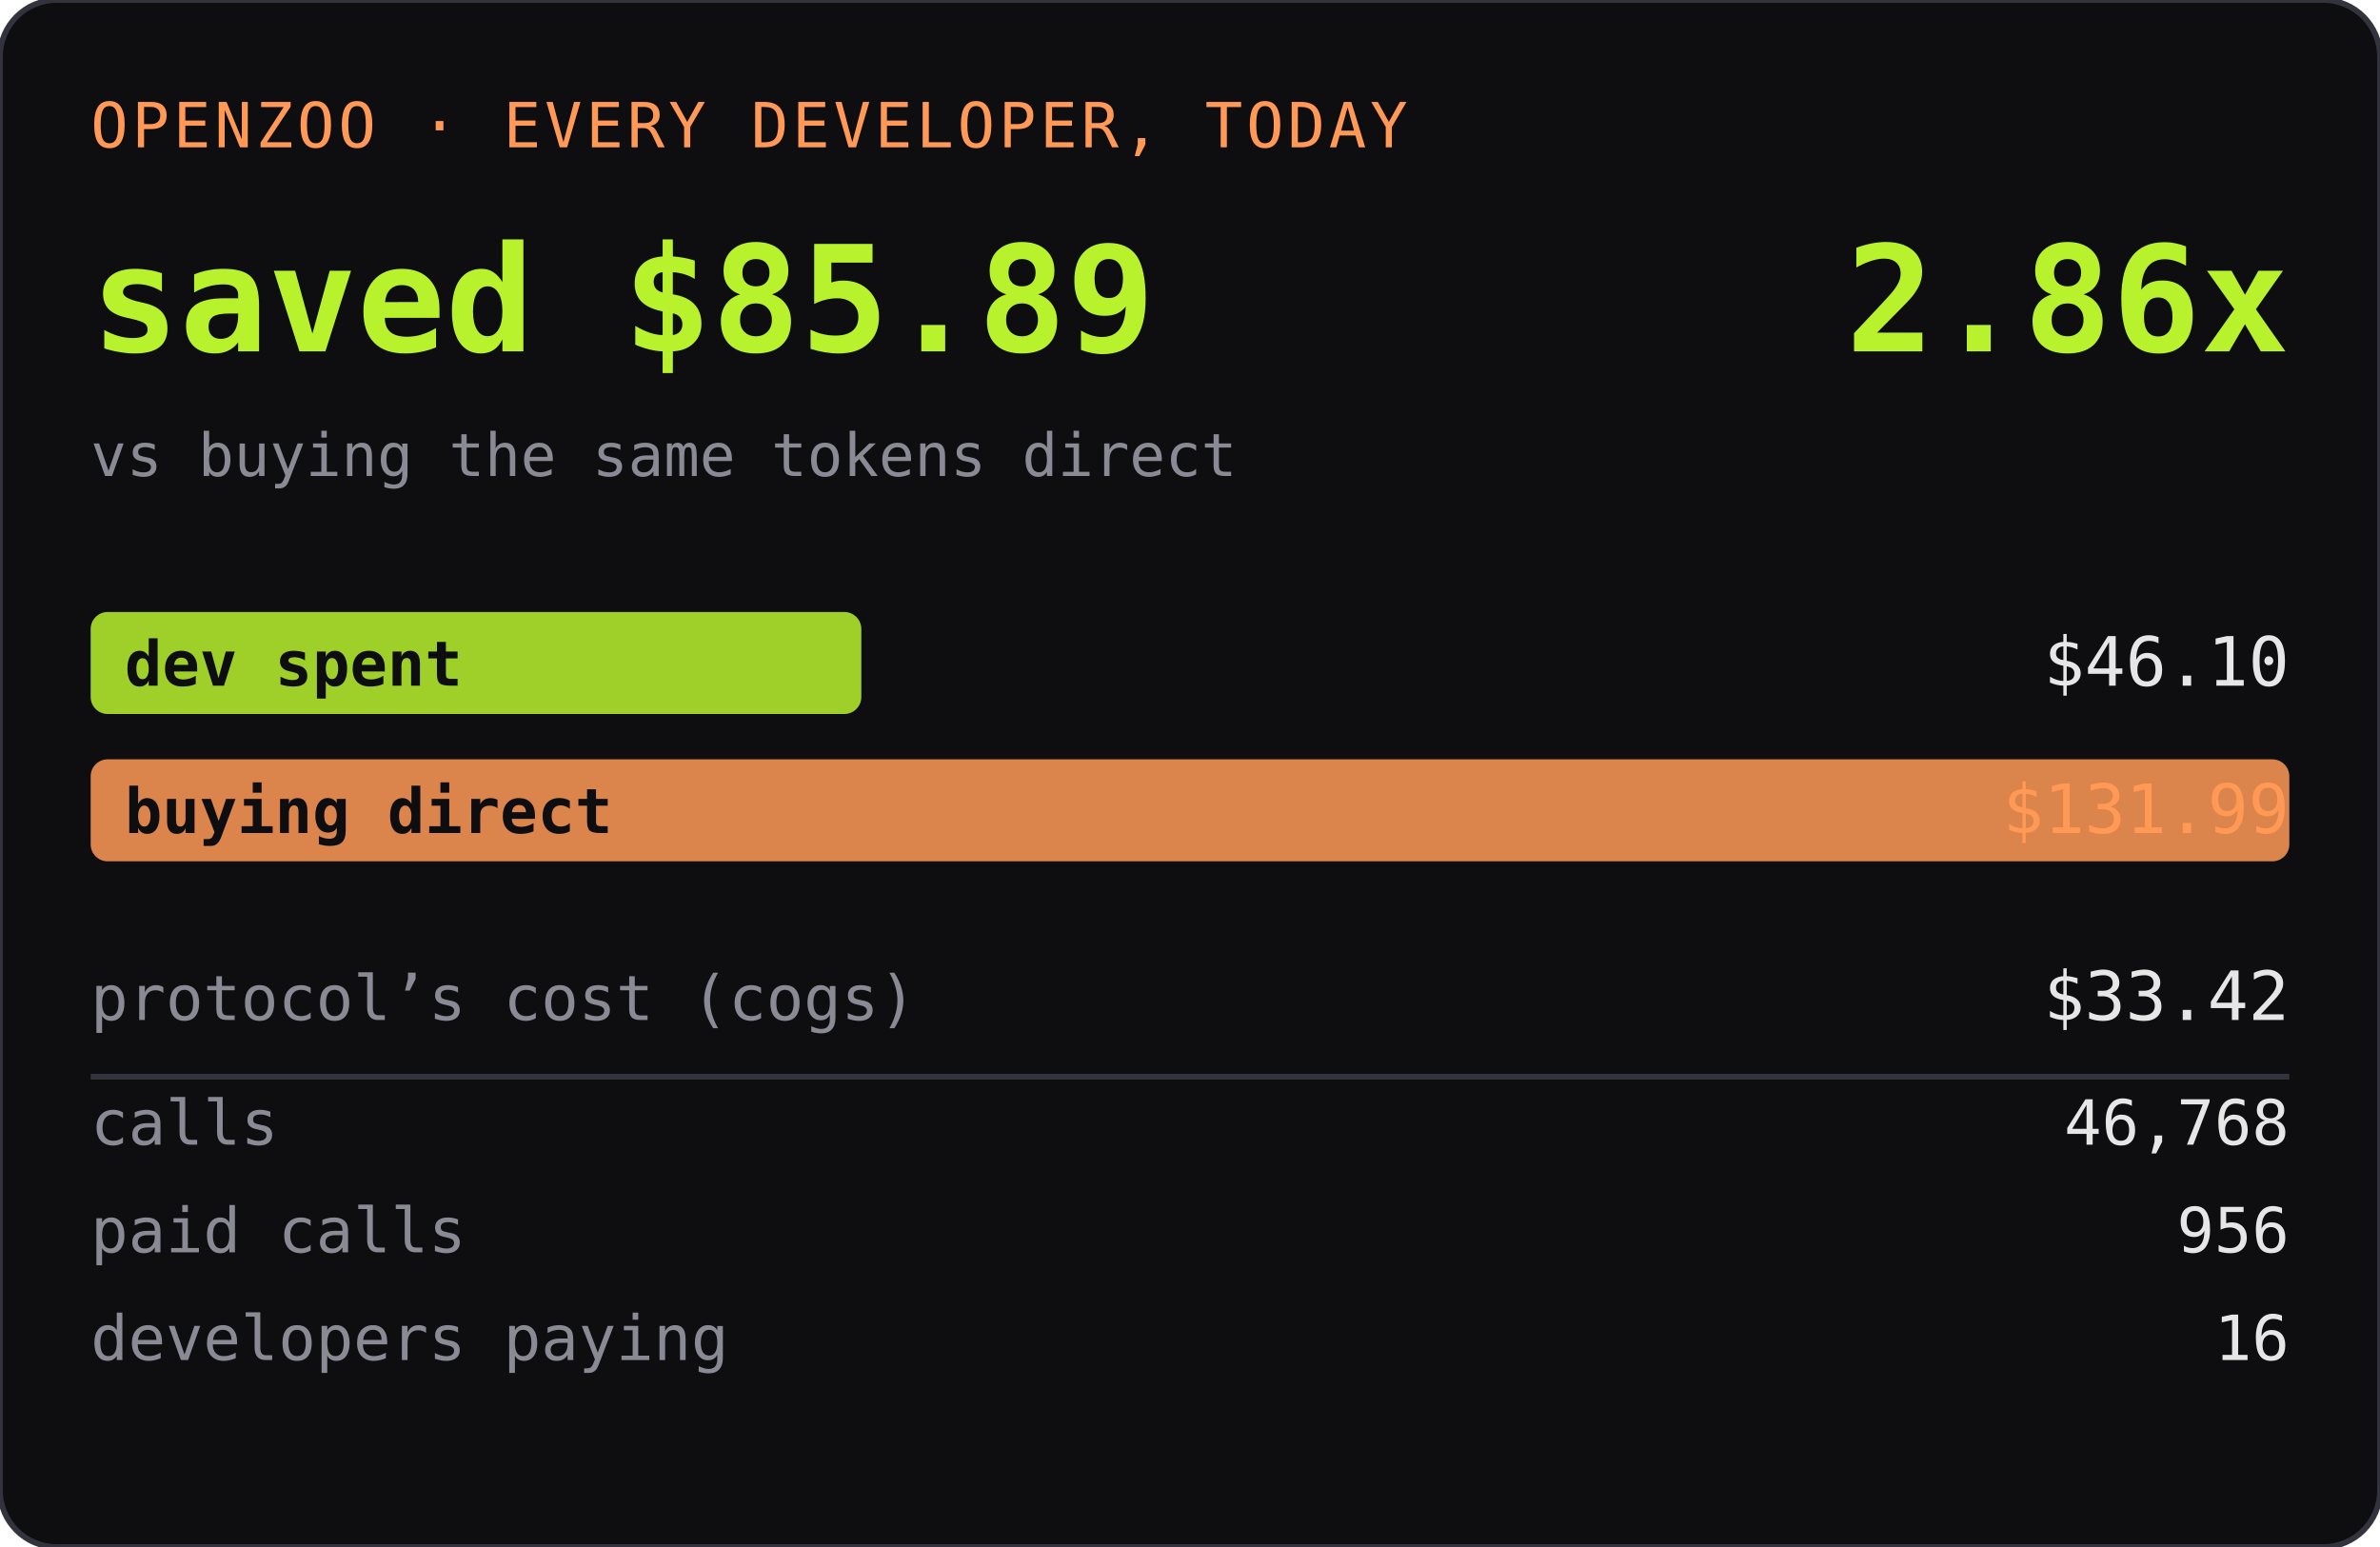
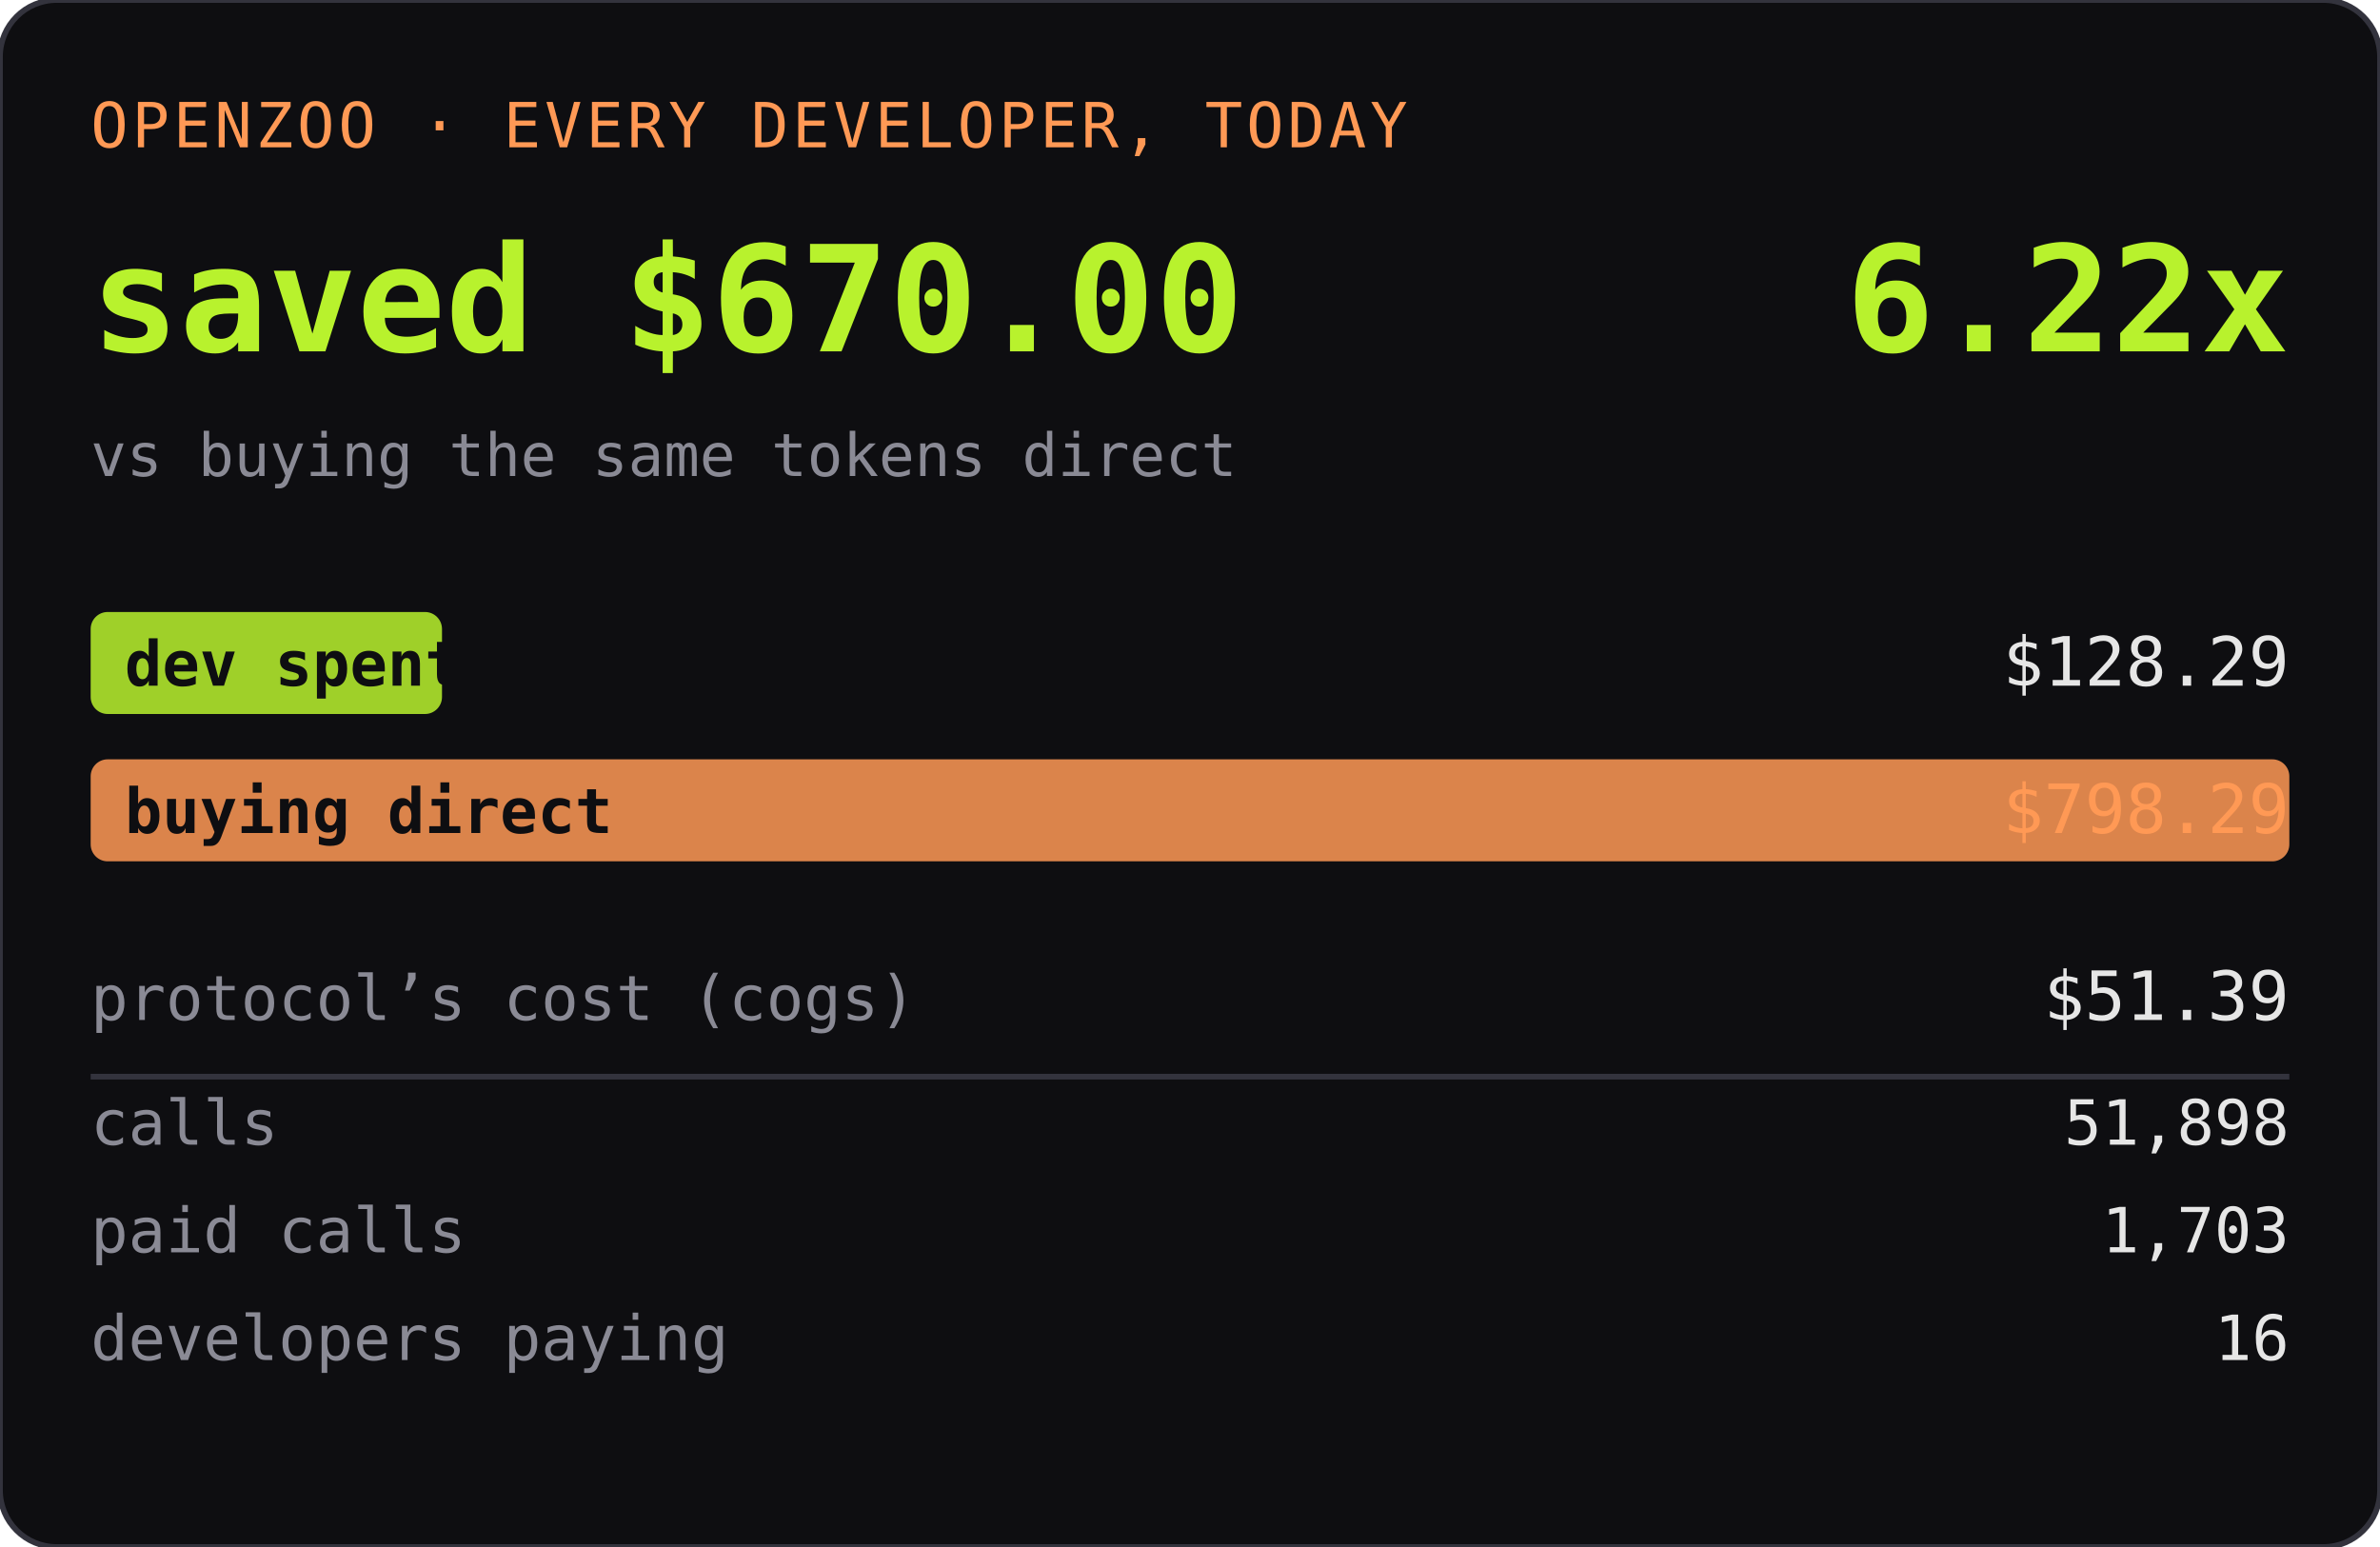
<svg xmlns="http://www.w3.org/2000/svg" width="420" height="273" role="img" aria-label="OPENZOO · EVERY DEVELOPER, TODAY">
  <rect width="420" height="273" rx="10" fill="#0e0e11" />
  <rect width="420" height="273" rx="10" fill="none" stroke="#33333d" />
  <text x="16" y="26" font-family="ui-monospace,SFMono-Regular,Menlo,monospace" font-size="11" fill="#ff9955" letter-spacing="0.06em">OPENZOO · EVERY DEVELOPER, TODAY</text>
-   <text x="16" y="62" font-family="ui-monospace,SFMono-Regular,Menlo,monospace" font-size="26" font-weight="600" fill="#b8f22d">saved $85.89</text>
-   <text x="404" y="62" text-anchor="end" font-family="ui-monospace,SFMono-Regular,Menlo,monospace" font-size="26" font-weight="600" fill="#b8f22d">2.86x</text>
+   <text x="16" y="62" font-family="ui-monospace,SFMono-Regular,Menlo,monospace" font-size="26" font-weight="600" fill="#b8f22d">saved $670.00</text>
+   <text x="404" y="62" text-anchor="end" font-family="ui-monospace,SFMono-Regular,Menlo,monospace" font-size="26" font-weight="600" fill="#b8f22d">6.22x</text>
  <text x="16" y="84" font-family="ui-monospace,SFMono-Regular,Menlo,monospace" font-size="10.5" fill="#8a8a95">vs buying the same tokens direct</text>
-   <rect x="16" y="108" width="136" height="18" rx="3" fill="#b8f22d" opacity="0.85" />
+   <rect x="16" y="108" width="62" height="18" rx="3" fill="#b8f22d" opacity="0.85" />
  <text x="22" y="121" font-family="ui-monospace,SFMono-Regular,Menlo,monospace" font-size="11" fill="#0e0e11" font-weight="600">dev spent</text>
-   <text x="404" y="121" text-anchor="end" font-family="ui-monospace,SFMono-Regular,Menlo,monospace" font-size="12" fill="#e6e6e6">$46.10</text>
+   <text x="404" y="121" text-anchor="end" font-family="ui-monospace,SFMono-Regular,Menlo,monospace" font-size="12" fill="#e6e6e6">$128.29</text>
  <rect x="16" y="134" width="388" height="18" rx="3" fill="#ff9955" opacity="0.85" />
  <text x="22" y="147" font-family="ui-monospace,SFMono-Regular,Menlo,monospace" font-size="11" fill="#0e0e11" font-weight="600">buying direct</text>
-   <text x="404" y="147" text-anchor="end" font-family="ui-monospace,SFMono-Regular,Menlo,monospace" font-size="12" fill="#ff9955">$131.99</text>
+   <text x="404" y="147" text-anchor="end" font-family="ui-monospace,SFMono-Regular,Menlo,monospace" font-size="12" fill="#ff9955">$798.29</text>
  <text x="16" y="180" font-family="ui-monospace,SFMono-Regular,Menlo,monospace" font-size="11" fill="#8a8a95">protocol’s cost (cogs)</text>
-   <text x="404" y="180" text-anchor="end" font-family="ui-monospace,SFMono-Regular,Menlo,monospace" font-size="12" fill="#e6e6e6">$33.42</text>
+   <text x="404" y="180" text-anchor="end" font-family="ui-monospace,SFMono-Regular,Menlo,monospace" font-size="12" fill="#e6e6e6">$51.39</text>
  <line x1="16" y1="190" x2="404" y2="190" stroke="#33333d" />
  <text x="16" y="202" font-family="ui-monospace,SFMono-Regular,Menlo,monospace" font-size="11" fill="#8a8a95">calls</text>
-   <text x="404" y="202" text-anchor="end" font-family="ui-monospace,SFMono-Regular,Menlo,monospace" font-size="11" fill="#e6e6e6">46,768</text>
+   <text x="404" y="202" text-anchor="end" font-family="ui-monospace,SFMono-Regular,Menlo,monospace" font-size="11" fill="#e6e6e6">51,898</text>
  <text x="16" y="221" font-family="ui-monospace,SFMono-Regular,Menlo,monospace" font-size="11" fill="#8a8a95">paid calls</text>
-   <text x="404" y="221" text-anchor="end" font-family="ui-monospace,SFMono-Regular,Menlo,monospace" font-size="11" fill="#e6e6e6">956</text>
+   <text x="404" y="221" text-anchor="end" font-family="ui-monospace,SFMono-Regular,Menlo,monospace" font-size="11" fill="#e6e6e6">1,703</text>
  <text x="16" y="240" font-family="ui-monospace,SFMono-Regular,Menlo,monospace" font-size="11" fill="#8a8a95">developers paying</text>
  <text x="404" y="240" text-anchor="end" font-family="ui-monospace,SFMono-Regular,Menlo,monospace" font-size="11" fill="#e6e6e6">16</text>
</svg>
